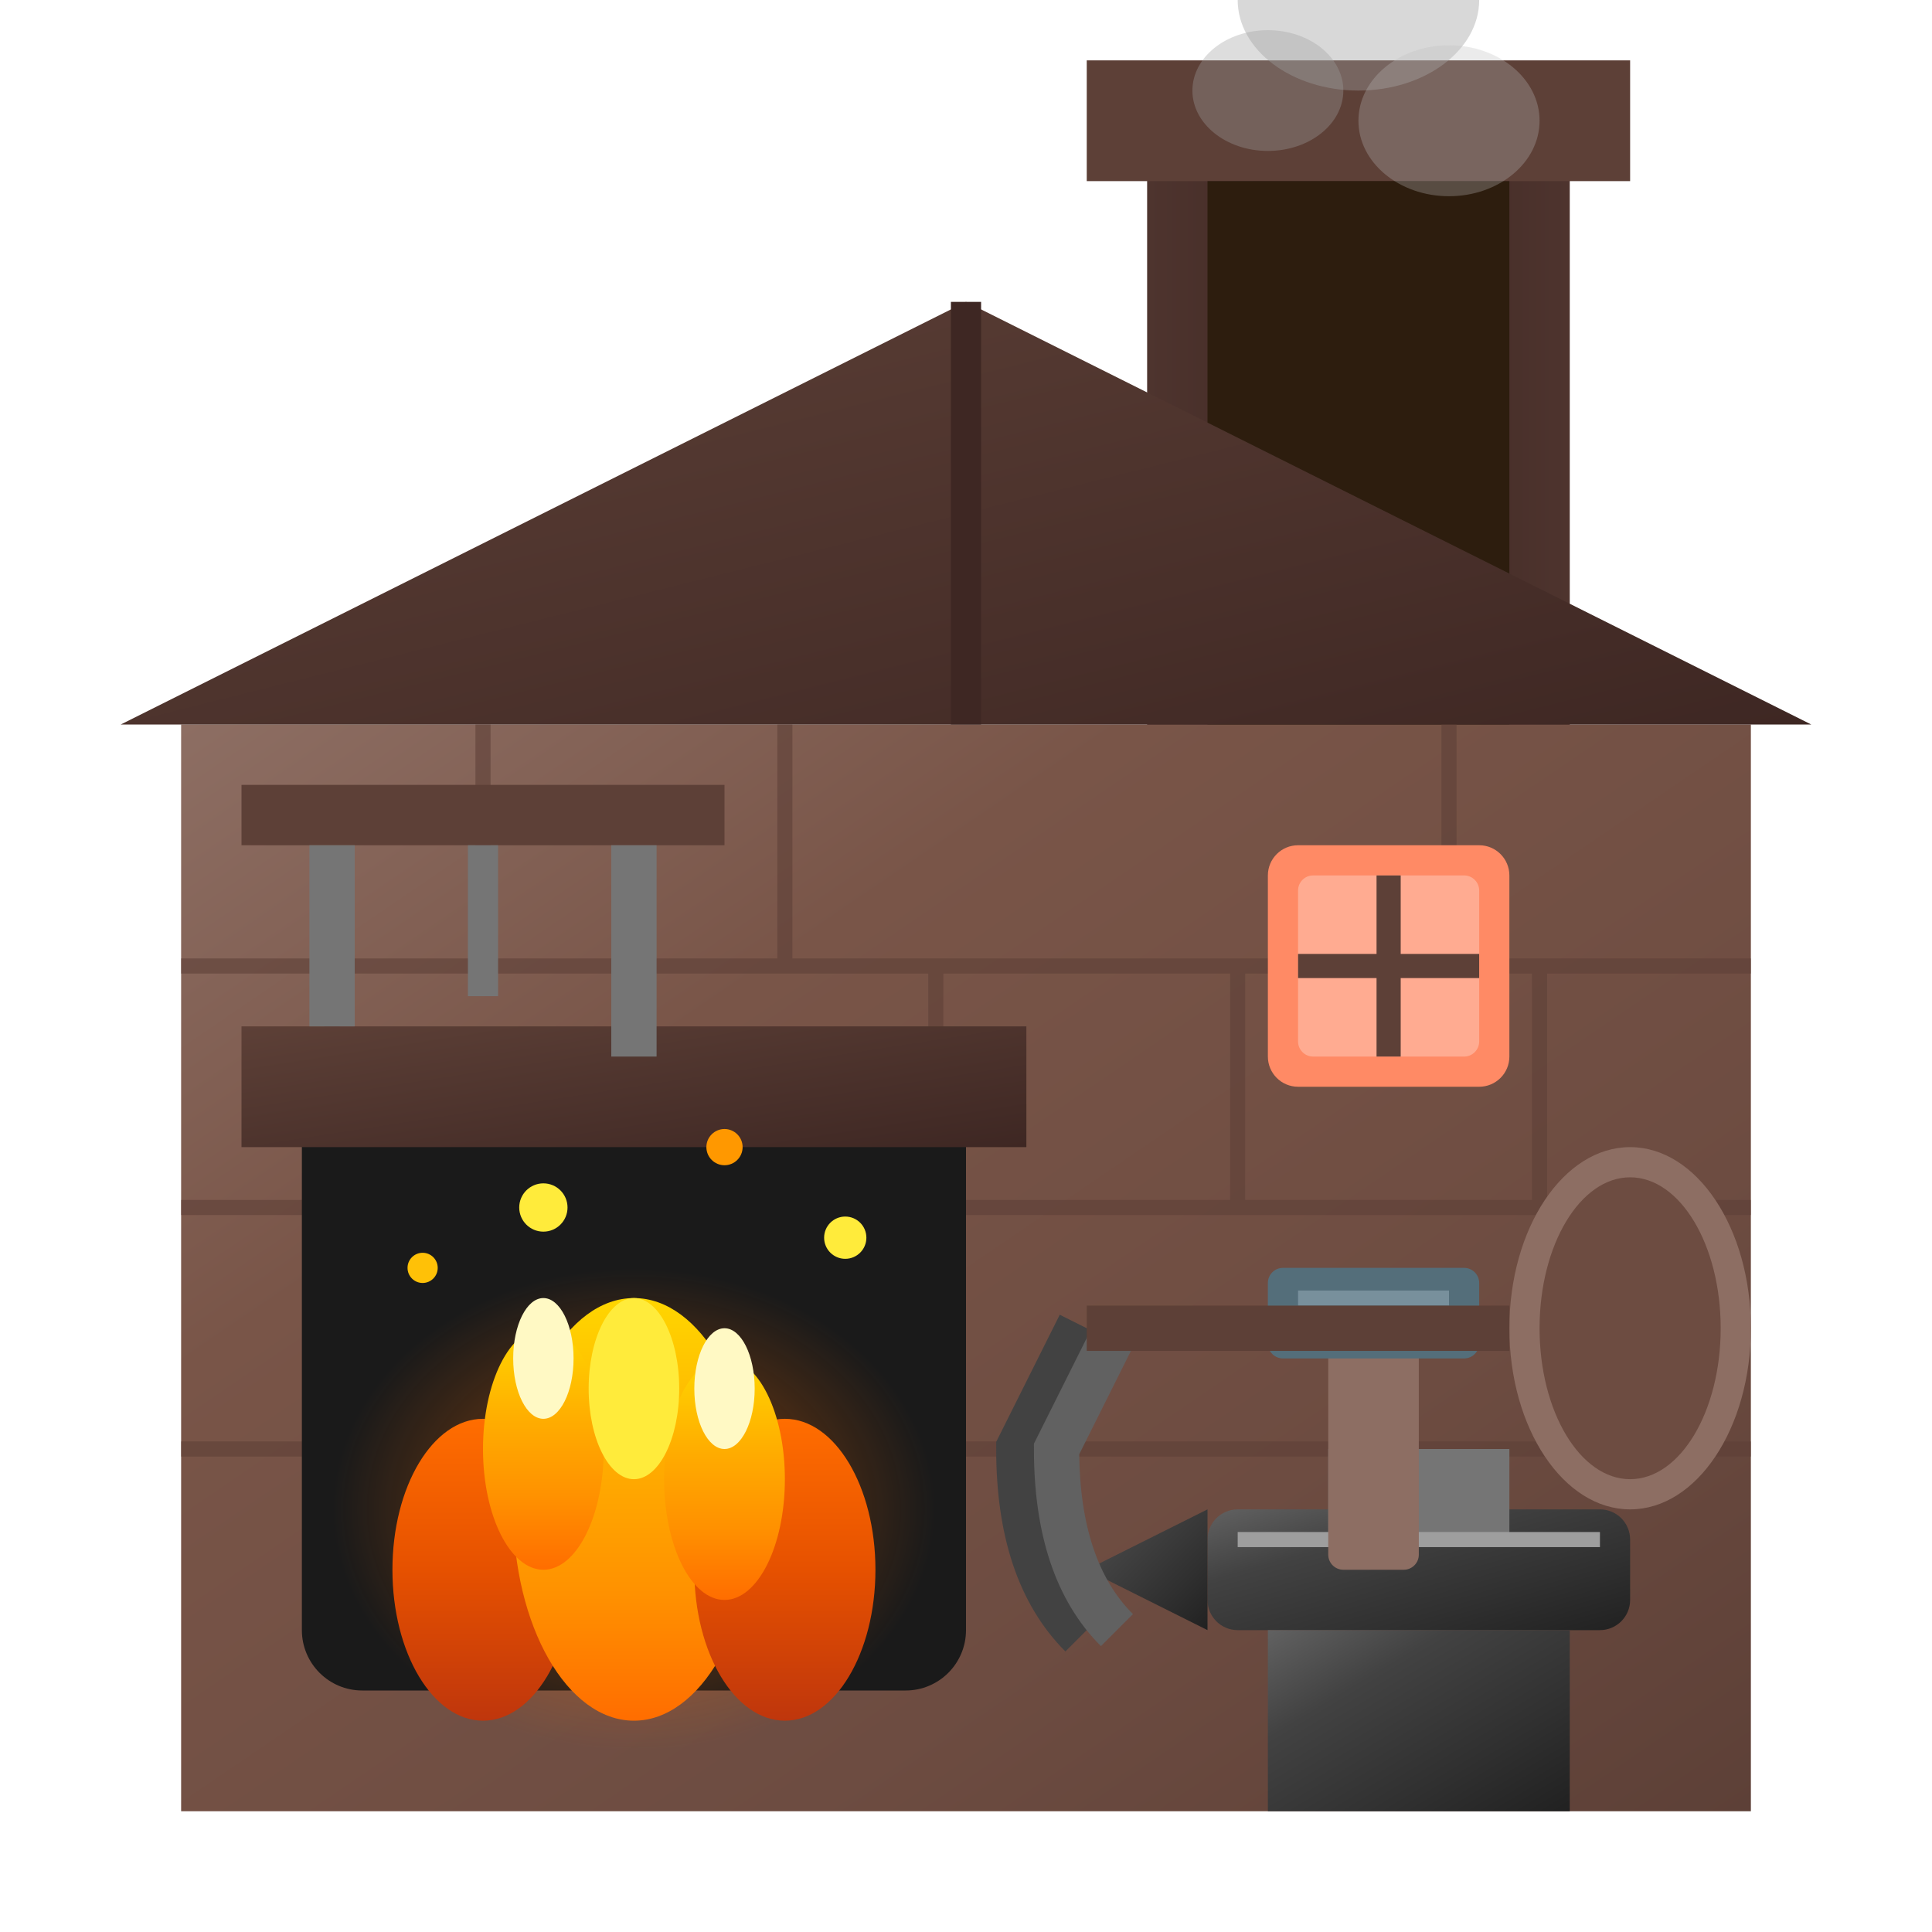
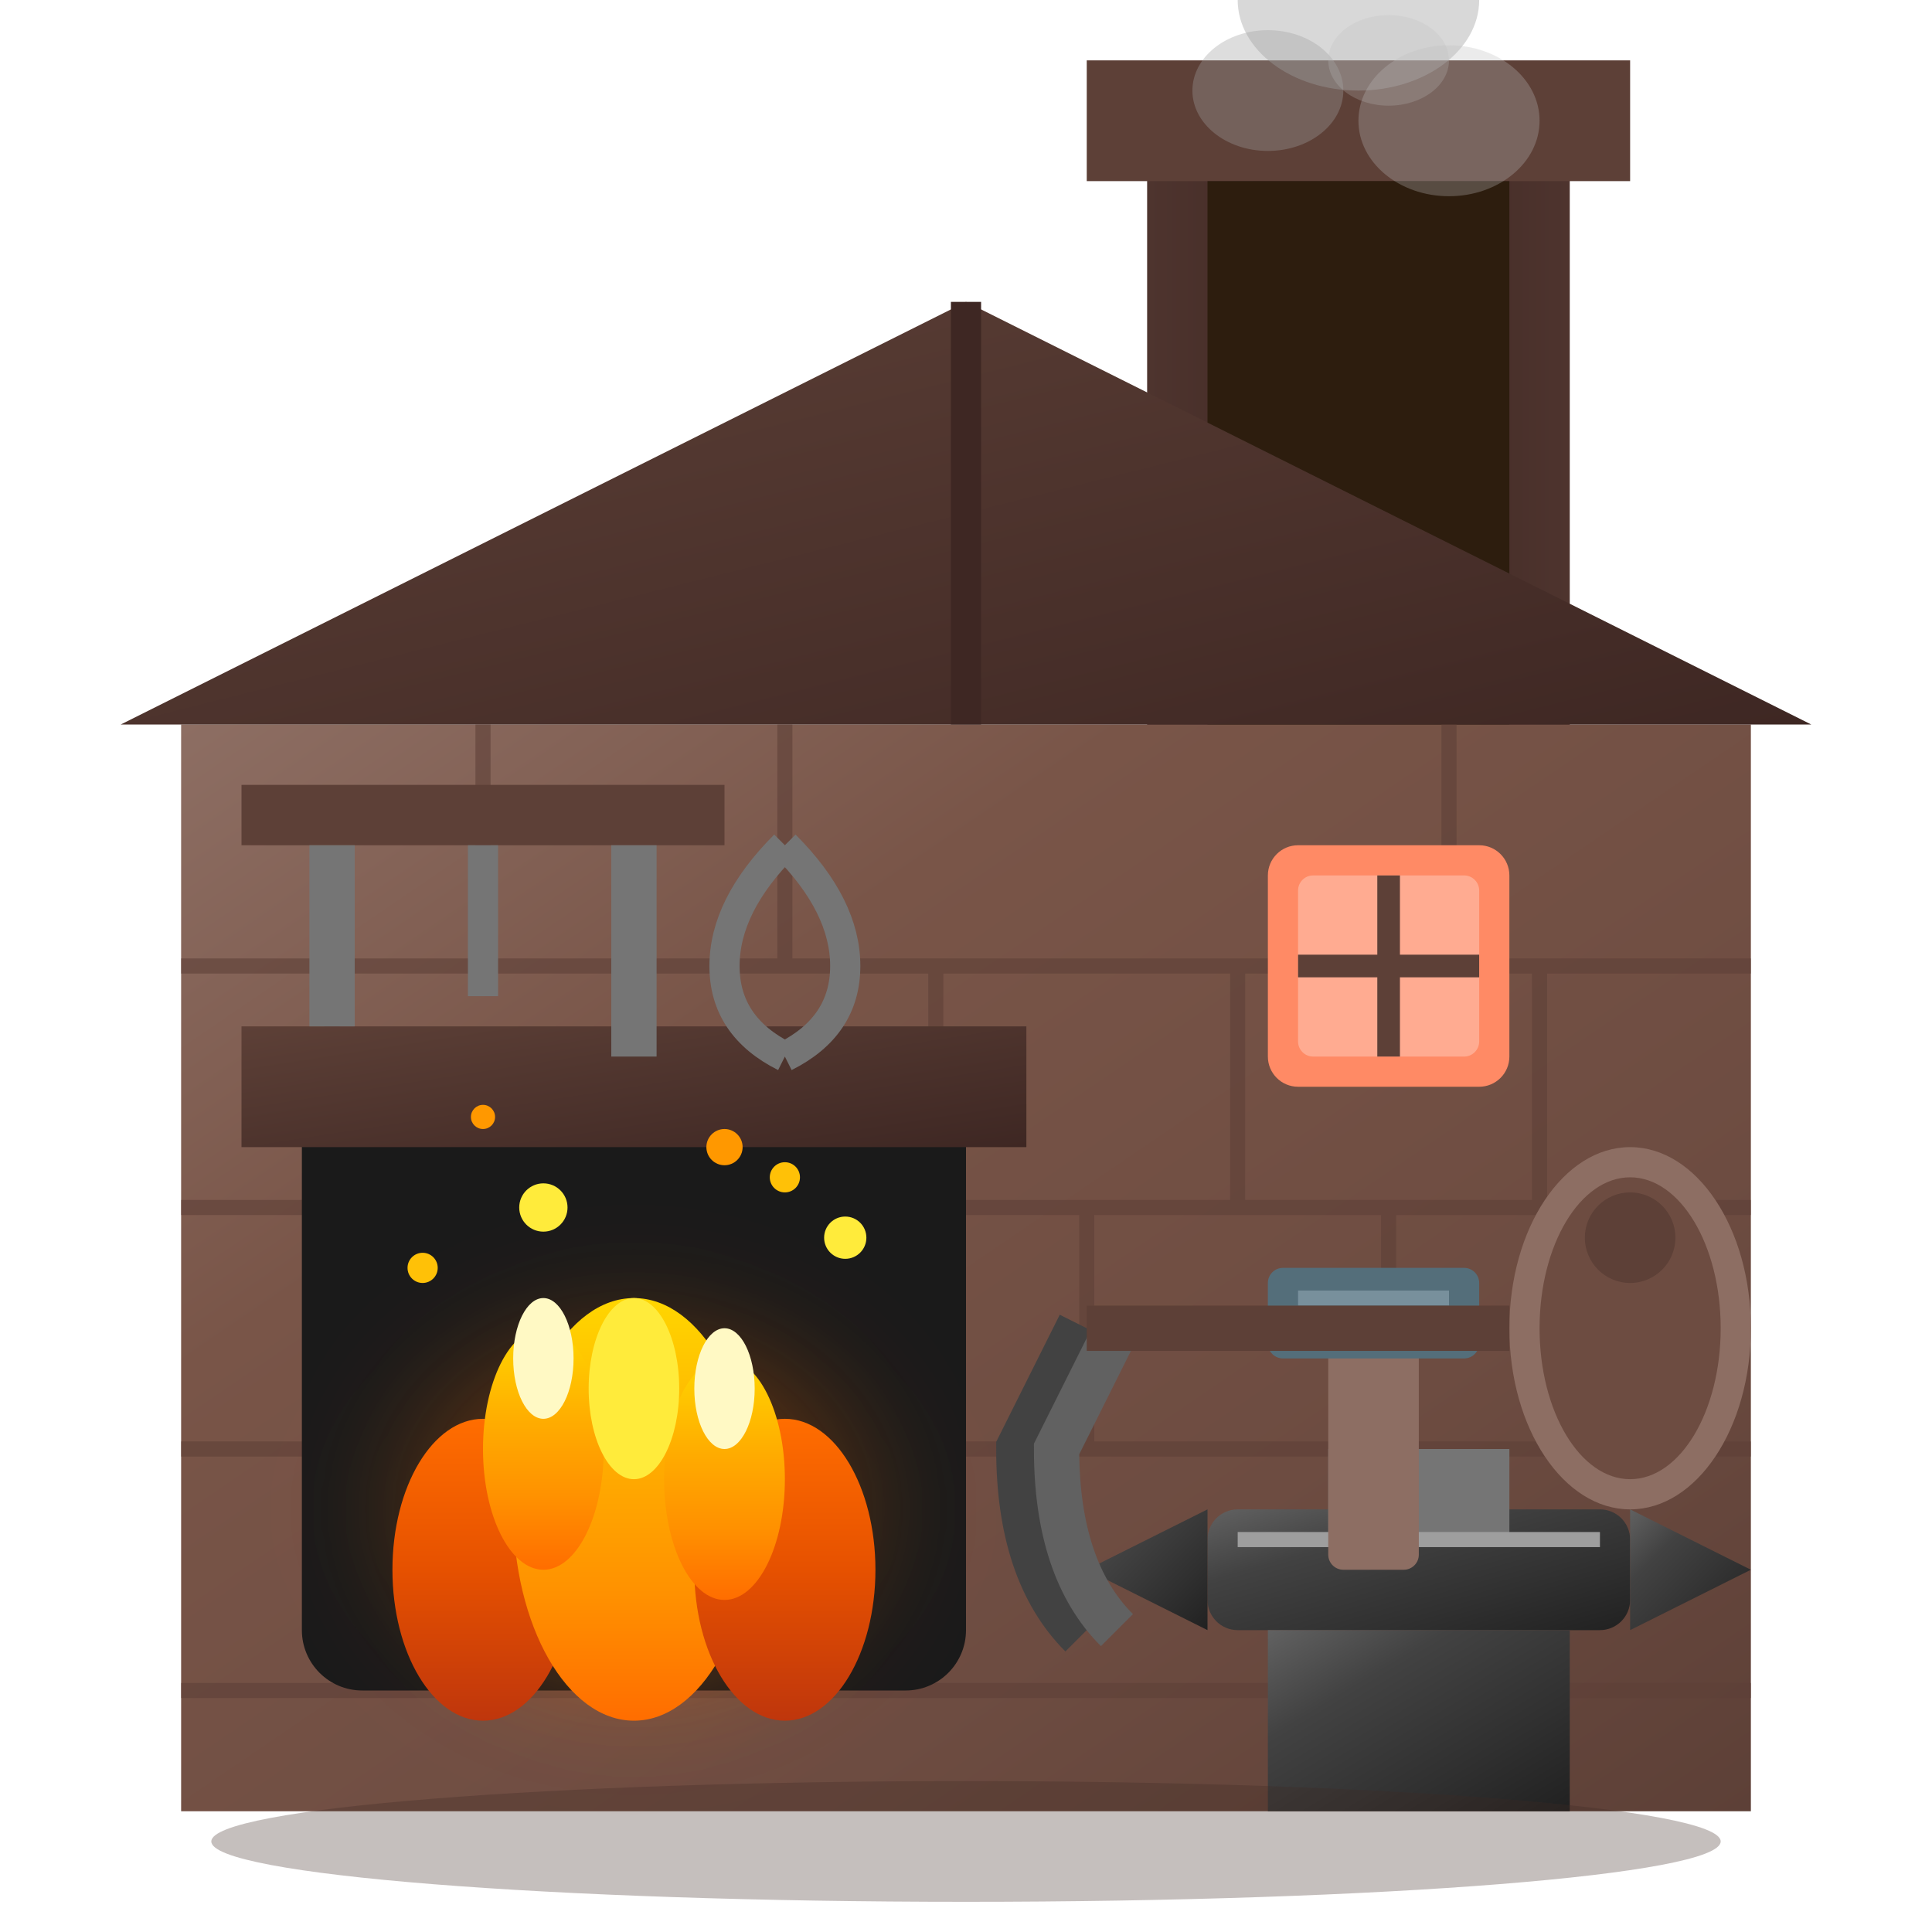
- <svg xmlns="http://www.w3.org/2000/svg" viewBox="0 0 64 64" width="64" height="64">
+ <svg xmlns="http://www.w3.org/2000/svg" viewBox="0 0 128 128" width="128" height="128">
  <defs>
    <linearGradient id="brickWall" x1="0%" y1="0%" x2="100%" y2="100%">
      <stop offset="0%" style="stop-color:#8D6E63" />
      <stop offset="30%" style="stop-color:#795548" />
      <stop offset="70%" style="stop-color:#6D4C41" />
      <stop offset="100%" style="stop-color:#5D4037" />
    </linearGradient>
    <linearGradient id="darkBrick" x1="0%" y1="0%" x2="100%" y2="100%">
      <stop offset="0%" style="stop-color:#5D4037" />
      <stop offset="100%" style="stop-color:#3E2723" />
    </linearGradient>
    <linearGradient id="anvilMetal" x1="0%" y1="0%" x2="100%" y2="100%">
      <stop offset="0%" style="stop-color:#616161" />
      <stop offset="30%" style="stop-color:#424242" />
      <stop offset="70%" style="stop-color:#303030" />
      <stop offset="100%" style="stop-color:#212121" />
    </linearGradient>
    <linearGradient id="flameCore" x1="0%" y1="100%" x2="0%" y2="0%">
      <stop offset="0%" style="stop-color:#FF6D00" />
      <stop offset="30%" style="stop-color:#FF9100" />
      <stop offset="60%" style="stop-color:#FFAB00" />
      <stop offset="100%" style="stop-color:#FFD600" />
    </linearGradient>
    <linearGradient id="flameOuter" x1="0%" y1="100%" x2="0%" y2="0%">
      <stop offset="0%" style="stop-color:#BF360C" />
      <stop offset="50%" style="stop-color:#E65100" />
      <stop offset="100%" style="stop-color:#FF6D00" />
    </linearGradient>
    <radialGradient id="forgeGlow" cx="50%" cy="50%" r="50%">
      <stop offset="0%" style="stop-color:#FF6D00" stop-opacity="0.6" />
      <stop offset="60%" style="stop-color:#FF6D00" stop-opacity="0.2" />
      <stop offset="100%" style="stop-color:#FF6D00" stop-opacity="0" />
    </radialGradient>
    <linearGradient id="chimneyStone" x1="0%" y1="0%" x2="100%" y2="0%">
      <stop offset="0%" style="stop-color:#4E342E" />
      <stop offset="50%" style="stop-color:#3E2723" />
      <stop offset="100%" style="stop-color:#4E342E" />
    </linearGradient>
+     <filter id="fireGlow" x="-50%" y="-50%" width="200%" height="200%">
+       <feGaussianBlur in="SourceGraphic" stdDeviation="3" />
+     </filter>
  </defs>
-   <rect x="38" y="4" width="14" height="26" fill="url(#chimneyStone)" />
-   <rect x="36" y="2" width="18" height="4" fill="#5D4037" />
-   <rect x="40" y="6" width="10" height="22" fill="#2D1D0E" />
-   <ellipse cx="45" cy="0" rx="4" ry="3" fill="#9E9E9E" opacity="0.4" />
-   <ellipse cx="48" cy="4" rx="3" ry="2.5" fill="#BDBDBD" opacity="0.3" />
-   <ellipse cx="42" cy="3" rx="2.5" ry="2" fill="#9E9E9E" opacity="0.35" />
-   <rect x="6" y="24" width="52" height="36" fill="url(#brickWall)" />
-   <polygon points="4,24 32,10 60,24" fill="url(#darkBrick)" />
-   <line x1="32" y1="10" x2="32" y2="24" stroke="#3E2723" stroke-width="1" />
-   <g stroke="#5D4037" stroke-width="0.5" opacity="0.6">
-     <line x1="6" y1="32" x2="58" y2="32" />
-     <line x1="6" y1="40" x2="58" y2="40" />
-     <line x1="6" y1="48" x2="58" y2="48" />
-     <line x1="16" y1="24" x2="16" y2="32" />
-     <line x1="26" y1="24" x2="26" y2="32" />
-     <line x1="48" y1="24" x2="48" y2="32" />
-     <line x1="11" y1="32" x2="11" y2="40" />
-     <line x1="21" y1="32" x2="21" y2="40" />
-     <line x1="31" y1="32" x2="31" y2="40" />
-     <line x1="41" y1="32" x2="41" y2="40" />
-     <line x1="51" y1="32" x2="51" y2="40" />
+   <rect x="76" y="8" width="28" height="52" fill="url(#chimneyStone)" />
+   <rect x="72" y="4" width="36" height="8" fill="#5D4037" />
+   <rect x="80" y="12" width="20" height="44" fill="#2D1D0E" />
+   <ellipse cx="90" cy="0" rx="8" ry="6" fill="#9E9E9E" opacity="0.4" />
+   <ellipse cx="96" cy="8" rx="6" ry="5" fill="#BDBDBD" opacity="0.3" />
+   <ellipse cx="84" cy="6" rx="5" ry="4" fill="#9E9E9E" opacity="0.35" />
+   <ellipse cx="92" cy="4" rx="4" ry="3" fill="#BDBDBD" opacity="0.25" />
+   <rect x="12" y="48" width="104" height="72" fill="url(#brickWall)" />
+   <polygon points="8,48 64,20 120,48" fill="url(#darkBrick)" />
+   <line x1="64" y1="20" x2="64" y2="48" stroke="#3E2723" stroke-width="2" />
+   <g stroke="#5D4037" stroke-width="1" opacity="0.6">
+     <line x1="12" y1="64" x2="116" y2="64" />
+     <line x1="12" y1="80" x2="116" y2="80" />
+     <line x1="12" y1="96" x2="116" y2="96" />
+     <line x1="12" y1="112" x2="116" y2="112" />
+     <line x1="32" y1="48" x2="32" y2="64" />
+     <line x1="52" y1="48" x2="52" y2="64" />
+     <line x1="96" y1="48" x2="96" y2="64" />
+     <line x1="22" y1="64" x2="22" y2="80" />
+     <line x1="42" y1="64" x2="42" y2="80" />
+     <line x1="62" y1="64" x2="62" y2="80" />
+     <line x1="82" y1="64" x2="82" y2="80" />
+     <line x1="102" y1="64" x2="102" y2="80" />
+     <line x1="32" y1="80" x2="32" y2="96" />
+     <line x1="52" y1="80" x2="52" y2="96" />
+     <line x1="72" y1="80" x2="72" y2="96" />
+     <line x1="92" y1="80" x2="92" y2="96" />
+     <line x1="112" y1="80" x2="112" y2="96" />
  </g>
-   <rect x="10" y="36" width="22" height="20" fill="#1A1A1A" rx="2" />
-   <rect x="8" y="34" width="26" height="4" fill="url(#darkBrick)" />
-   <ellipse cx="21" cy="50" rx="10" ry="8" fill="url(#forgeGlow)" />
-   <ellipse cx="16" cy="52" rx="3" ry="5" fill="url(#flameOuter)" />
-   <ellipse cx="21" cy="50" rx="4" ry="7" fill="url(#flameCore)" />
-   <ellipse cx="26" cy="52" rx="3" ry="5" fill="url(#flameOuter)" />
-   <ellipse cx="18" cy="48" rx="2" ry="4" fill="url(#flameCore)" />
-   <ellipse cx="24" cy="49" rx="2" ry="4" fill="url(#flameCore)" />
-   <ellipse cx="21" cy="46" rx="1.5" ry="3" fill="#FFEB3B" />
-   <ellipse cx="18" cy="45" rx="1" ry="2" fill="#FFF9C4" />
-   <ellipse cx="24" cy="46" rx="1" ry="2" fill="#FFF9C4" />
-   <rect x="40" y="50" width="14" height="4" fill="url(#anvilMetal)" rx="1" />
-   <rect x="42" y="54" width="10" height="6" fill="url(#anvilMetal)" />
-   <rect x="44" y="48" width="6" height="3" fill="#757575" />
-   <polygon points="40,50 36,52 40,54" fill="url(#anvilMetal)" />
-   <line x1="41" y1="51" x2="53" y2="51" stroke="#9E9E9E" stroke-width="0.5" />
-   <rect x="44" y="44" width="3" height="8" fill="#8D6E63" rx="0.5" />
-   <rect x="42" y="42" width="7" height="3" fill="#546E7A" rx="0.5" />
-   <line x1="43" y1="43" x2="48" y2="43" stroke="#78909C" stroke-width="0.5" />
-   <path d="M36 44 L34 48 Q34 52, 36 54" stroke="#424242" stroke-width="2" fill="none" />
-   <path d="M37 44 L35 48 Q35 52, 37 54" stroke="#616161" stroke-width="1.5" fill="none" />
-   <ellipse cx="54" cy="44" rx="4" ry="6" fill="#8D6E63" />
-   <ellipse cx="54" cy="44" rx="3" ry="5" fill="#6D4C41" />
-   <line x1="50" y1="44" x2="36" y2="44" stroke="#5D4037" stroke-width="1.5" />
-   <rect x="42" y="28" width="8" height="8" fill="#FF8A65" rx="1" />
-   <rect x="43" y="29" width="6" height="6" fill="#FFAB91" rx="0.5" />
-   <line x1="46" y1="29" x2="46" y2="35" stroke="#5D4037" stroke-width="0.8" />
-   <line x1="43" y1="32" x2="49" y2="32" stroke="#5D4037" stroke-width="0.8" />
-   <rect x="8" y="26" width="16" height="2" fill="#5D4037" />
-   <line x1="11" y1="28" x2="11" y2="34" stroke="#757575" stroke-width="1.5" />
-   <line x1="16" y1="28" x2="16" y2="33" stroke="#757575" stroke-width="1" />
-   <line x1="21" y1="28" x2="21" y2="35" stroke="#757575" stroke-width="1.5" />
-   <circle cx="18" cy="40" r="0.8" fill="#FFEB3B" />
-   <circle cx="24" cy="38" r="0.6" fill="#FF9800" />
-   <circle cx="14" cy="42" r="0.5" fill="#FFC107" />
-   <circle cx="28" cy="41" r="0.7" fill="#FFEB3B" />
+   <rect x="20" y="72" width="44" height="40" fill="#1A1A1A" rx="4" />
+   <rect x="16" y="68" width="52" height="8" fill="url(#darkBrick)" />
+   <ellipse cx="42" cy="100" rx="20" ry="16" fill="url(#forgeGlow)" filter="url(#fireGlow)" />
+   <ellipse cx="32" cy="104" rx="6" ry="10" fill="url(#flameOuter)" />
+   <ellipse cx="42" cy="100" rx="8" ry="14" fill="url(#flameCore)" />
+   <ellipse cx="52" cy="104" rx="6" ry="10" fill="url(#flameOuter)" />
+   <ellipse cx="36" cy="96" rx="4" ry="8" fill="url(#flameCore)" />
+   <ellipse cx="48" cy="98" rx="4" ry="8" fill="url(#flameCore)" />
+   <ellipse cx="42" cy="92" rx="3" ry="6" fill="#FFEB3B" />
+   <ellipse cx="36" cy="90" rx="2" ry="4" fill="#FFF9C4" />
+   <ellipse cx="48" cy="92" rx="2" ry="4" fill="#FFF9C4" />
+   <rect x="80" y="100" width="28" height="8" fill="url(#anvilMetal)" rx="2" />
+   <rect x="84" y="108" width="20" height="12" fill="url(#anvilMetal)" />
+   <rect x="88" y="96" width="12" height="6" fill="#757575" />
+   <polygon points="80,100 72,104 80,108" fill="url(#anvilMetal)" />
+   <polygon points="108,100 116,104 108,108" fill="url(#anvilMetal)" />
+   <line x1="82" y1="102" x2="106" y2="102" stroke="#9E9E9E" stroke-width="1" />
+   <rect x="88" y="88" width="6" height="16" fill="#8D6E63" rx="1" />
+   <rect x="84" y="84" width="14" height="6" fill="#546E7A" rx="1" />
+   <line x1="86" y1="86" x2="96" y2="86" stroke="#78909C" stroke-width="1" />
+   <path d="M72 88 L68 96 Q68 104, 72 108" stroke="#424242" stroke-width="4" fill="none" />
+   <path d="M74 88 L70 96 Q70 104, 74 108" stroke="#616161" stroke-width="3" fill="none" />
+   <ellipse cx="108" cy="88" rx="8" ry="12" fill="#8D6E63" />
+   <ellipse cx="108" cy="88" rx="6" ry="10" fill="#6D4C41" />
+   <line x1="100" y1="88" x2="72" y2="88" stroke="#5D4037" stroke-width="3" />
+   <circle cx="108" cy="82" r="3" fill="#5D4037" />
+   <rect x="84" y="56" width="16" height="16" fill="#FF8A65" rx="2" />
+   <rect x="86" y="58" width="12" height="12" fill="#FFAB91" rx="1" />
+   <line x1="92" y1="58" x2="92" y2="70" stroke="#5D4037" stroke-width="1.5" />
+   <line x1="86" y1="64" x2="98" y2="64" stroke="#5D4037" stroke-width="1.5" />
+   <rect x="16" y="52" width="32" height="4" fill="#5D4037" />
+   <line x1="22" y1="56" x2="22" y2="68" stroke="#757575" stroke-width="3" />
+   <line x1="32" y1="56" x2="32" y2="66" stroke="#757575" stroke-width="2" />
+   <line x1="42" y1="56" x2="42" y2="70" stroke="#757575" stroke-width="3" />
+   <path d="M52 56 Q48 60, 48 64 Q48 68, 52 70 M52 56 Q56 60, 56 64 Q56 68, 52 70" stroke="#757575" stroke-width="2" fill="none" />
+   <circle cx="36" cy="80" r="1.6" fill="#FFEB3B" />
+   <circle cx="48" cy="76" r="1.2" fill="#FF9800" />
+   <circle cx="28" cy="84" r="1" fill="#FFC107" />
+   <circle cx="56" cy="82" r="1.4" fill="#FFEB3B" />
+   <circle cx="32" cy="74" r="0.8" fill="#FF9800" />
+   <circle cx="52" cy="78" r="1" fill="#FFC107" />
+   <ellipse cx="64" cy="122" rx="50" ry="4" fill="#3E2723" opacity="0.3" />
</svg>
